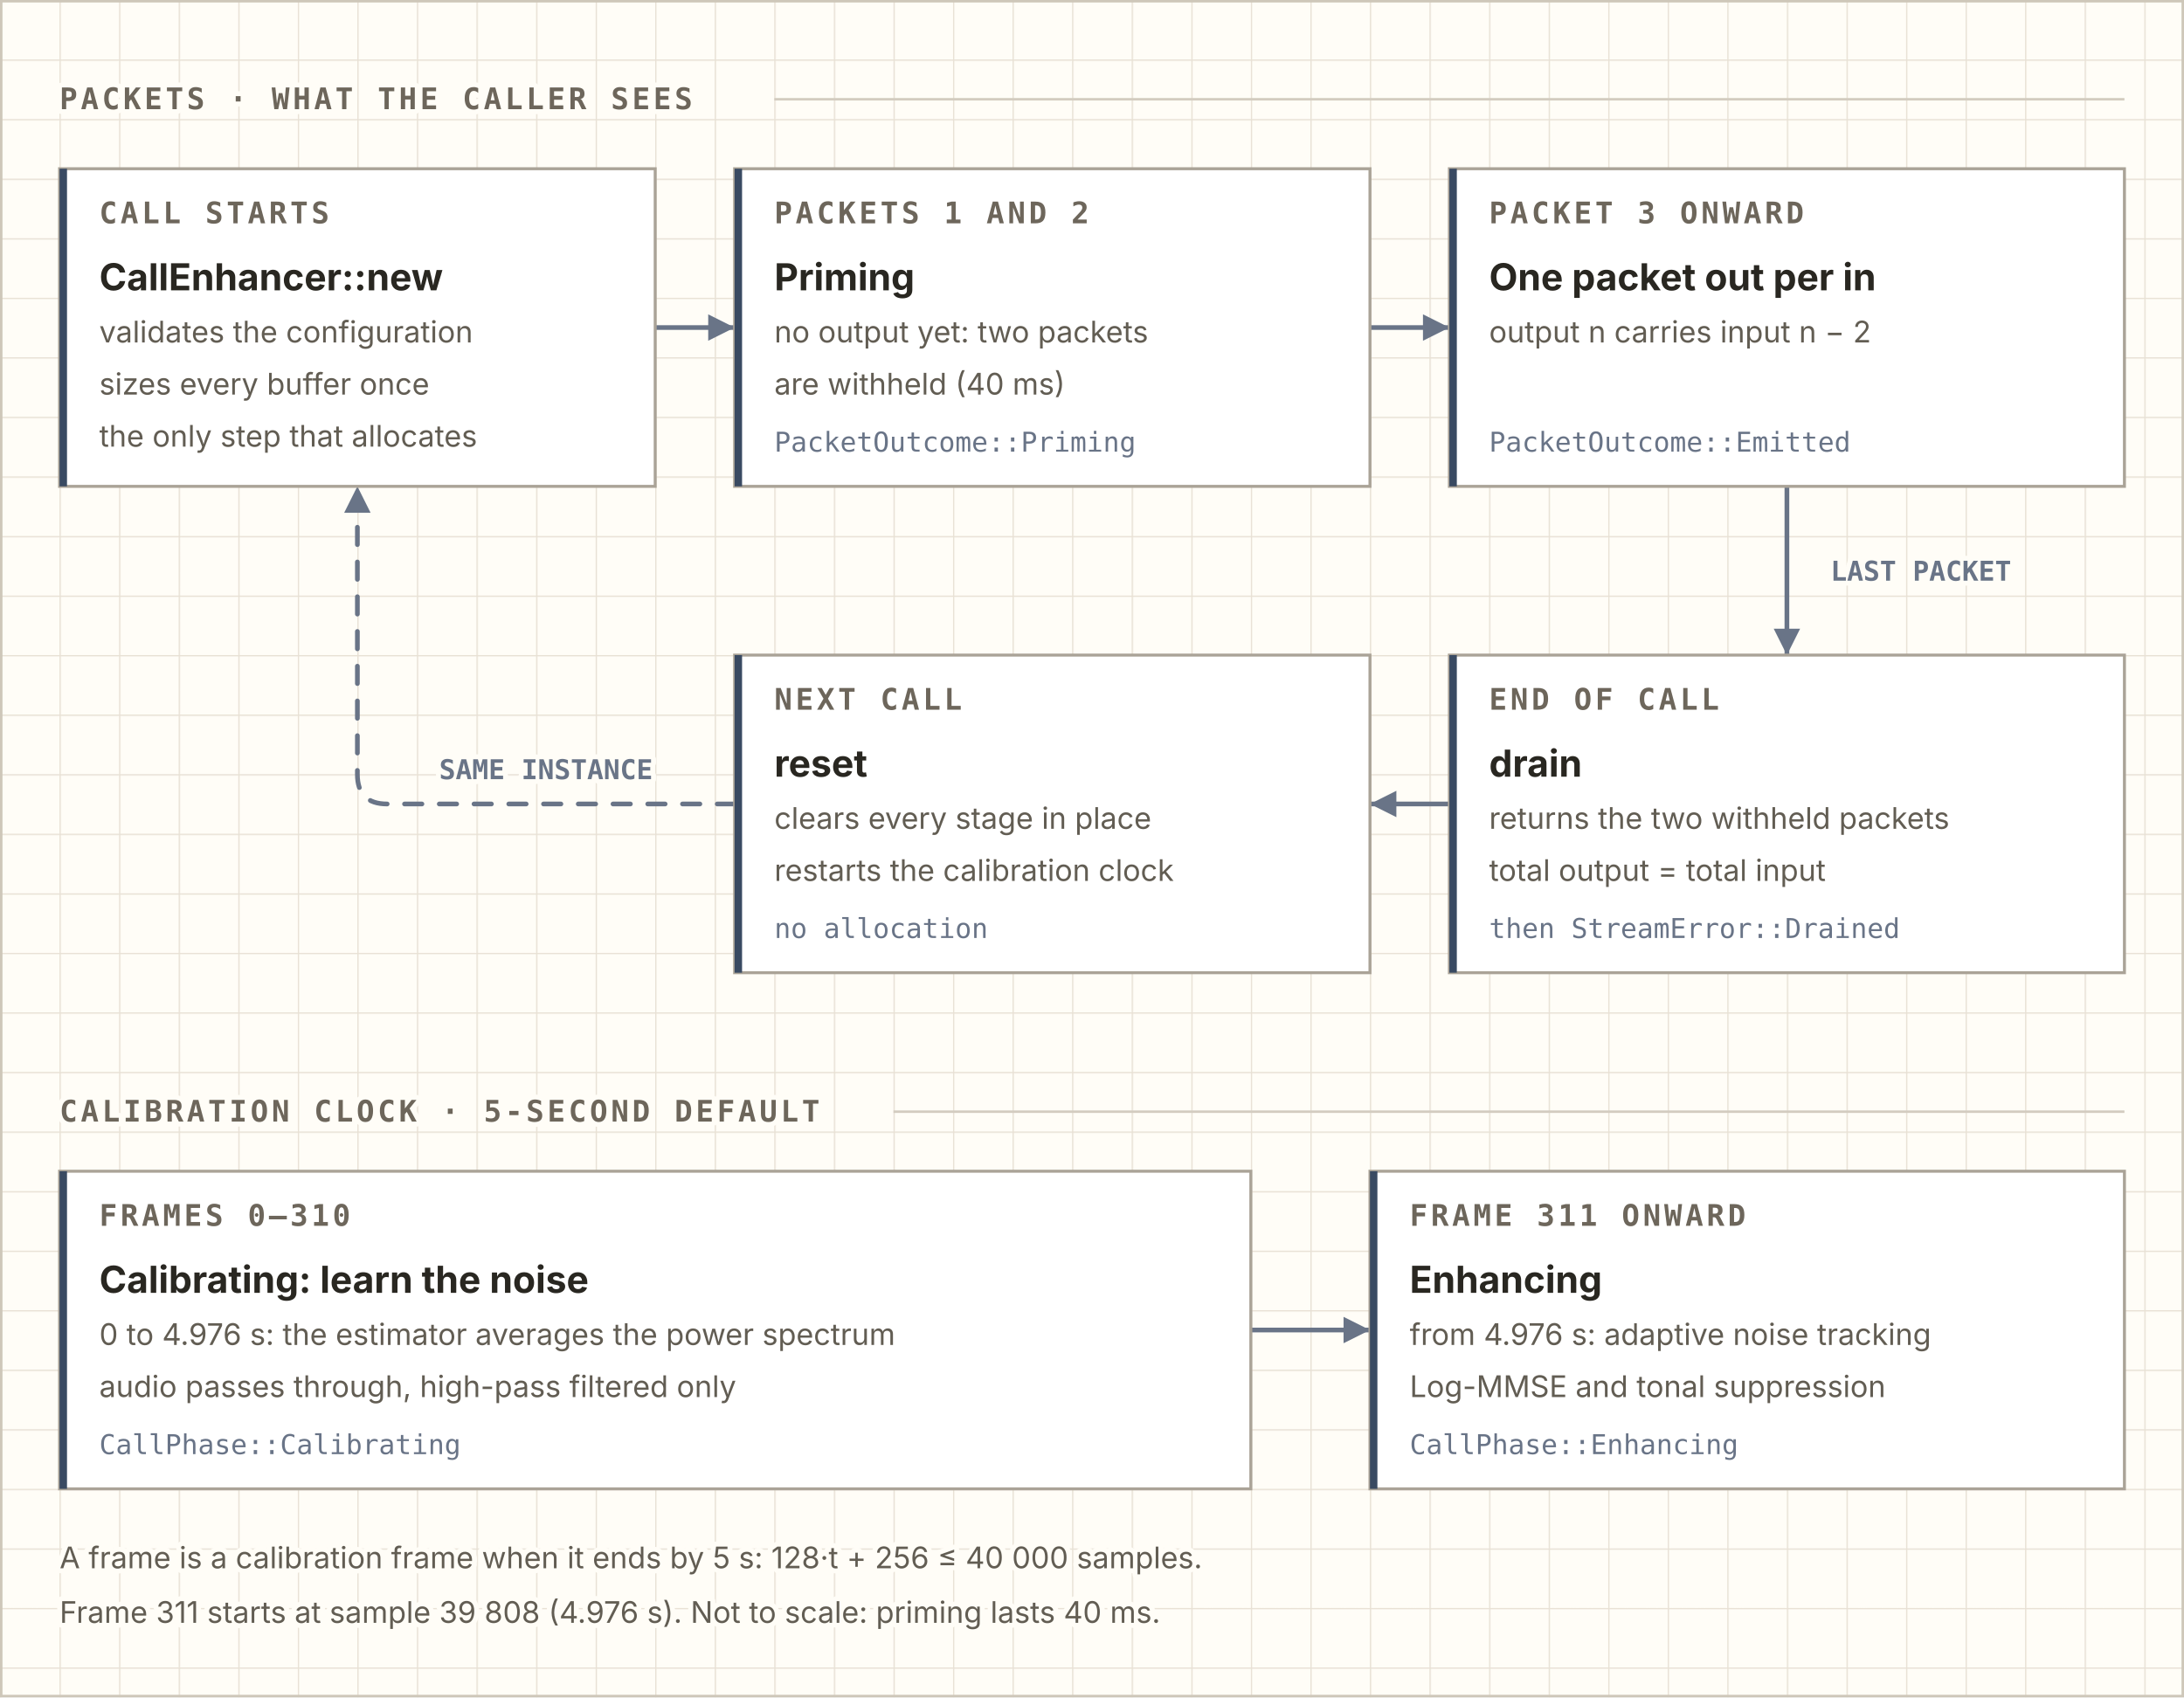
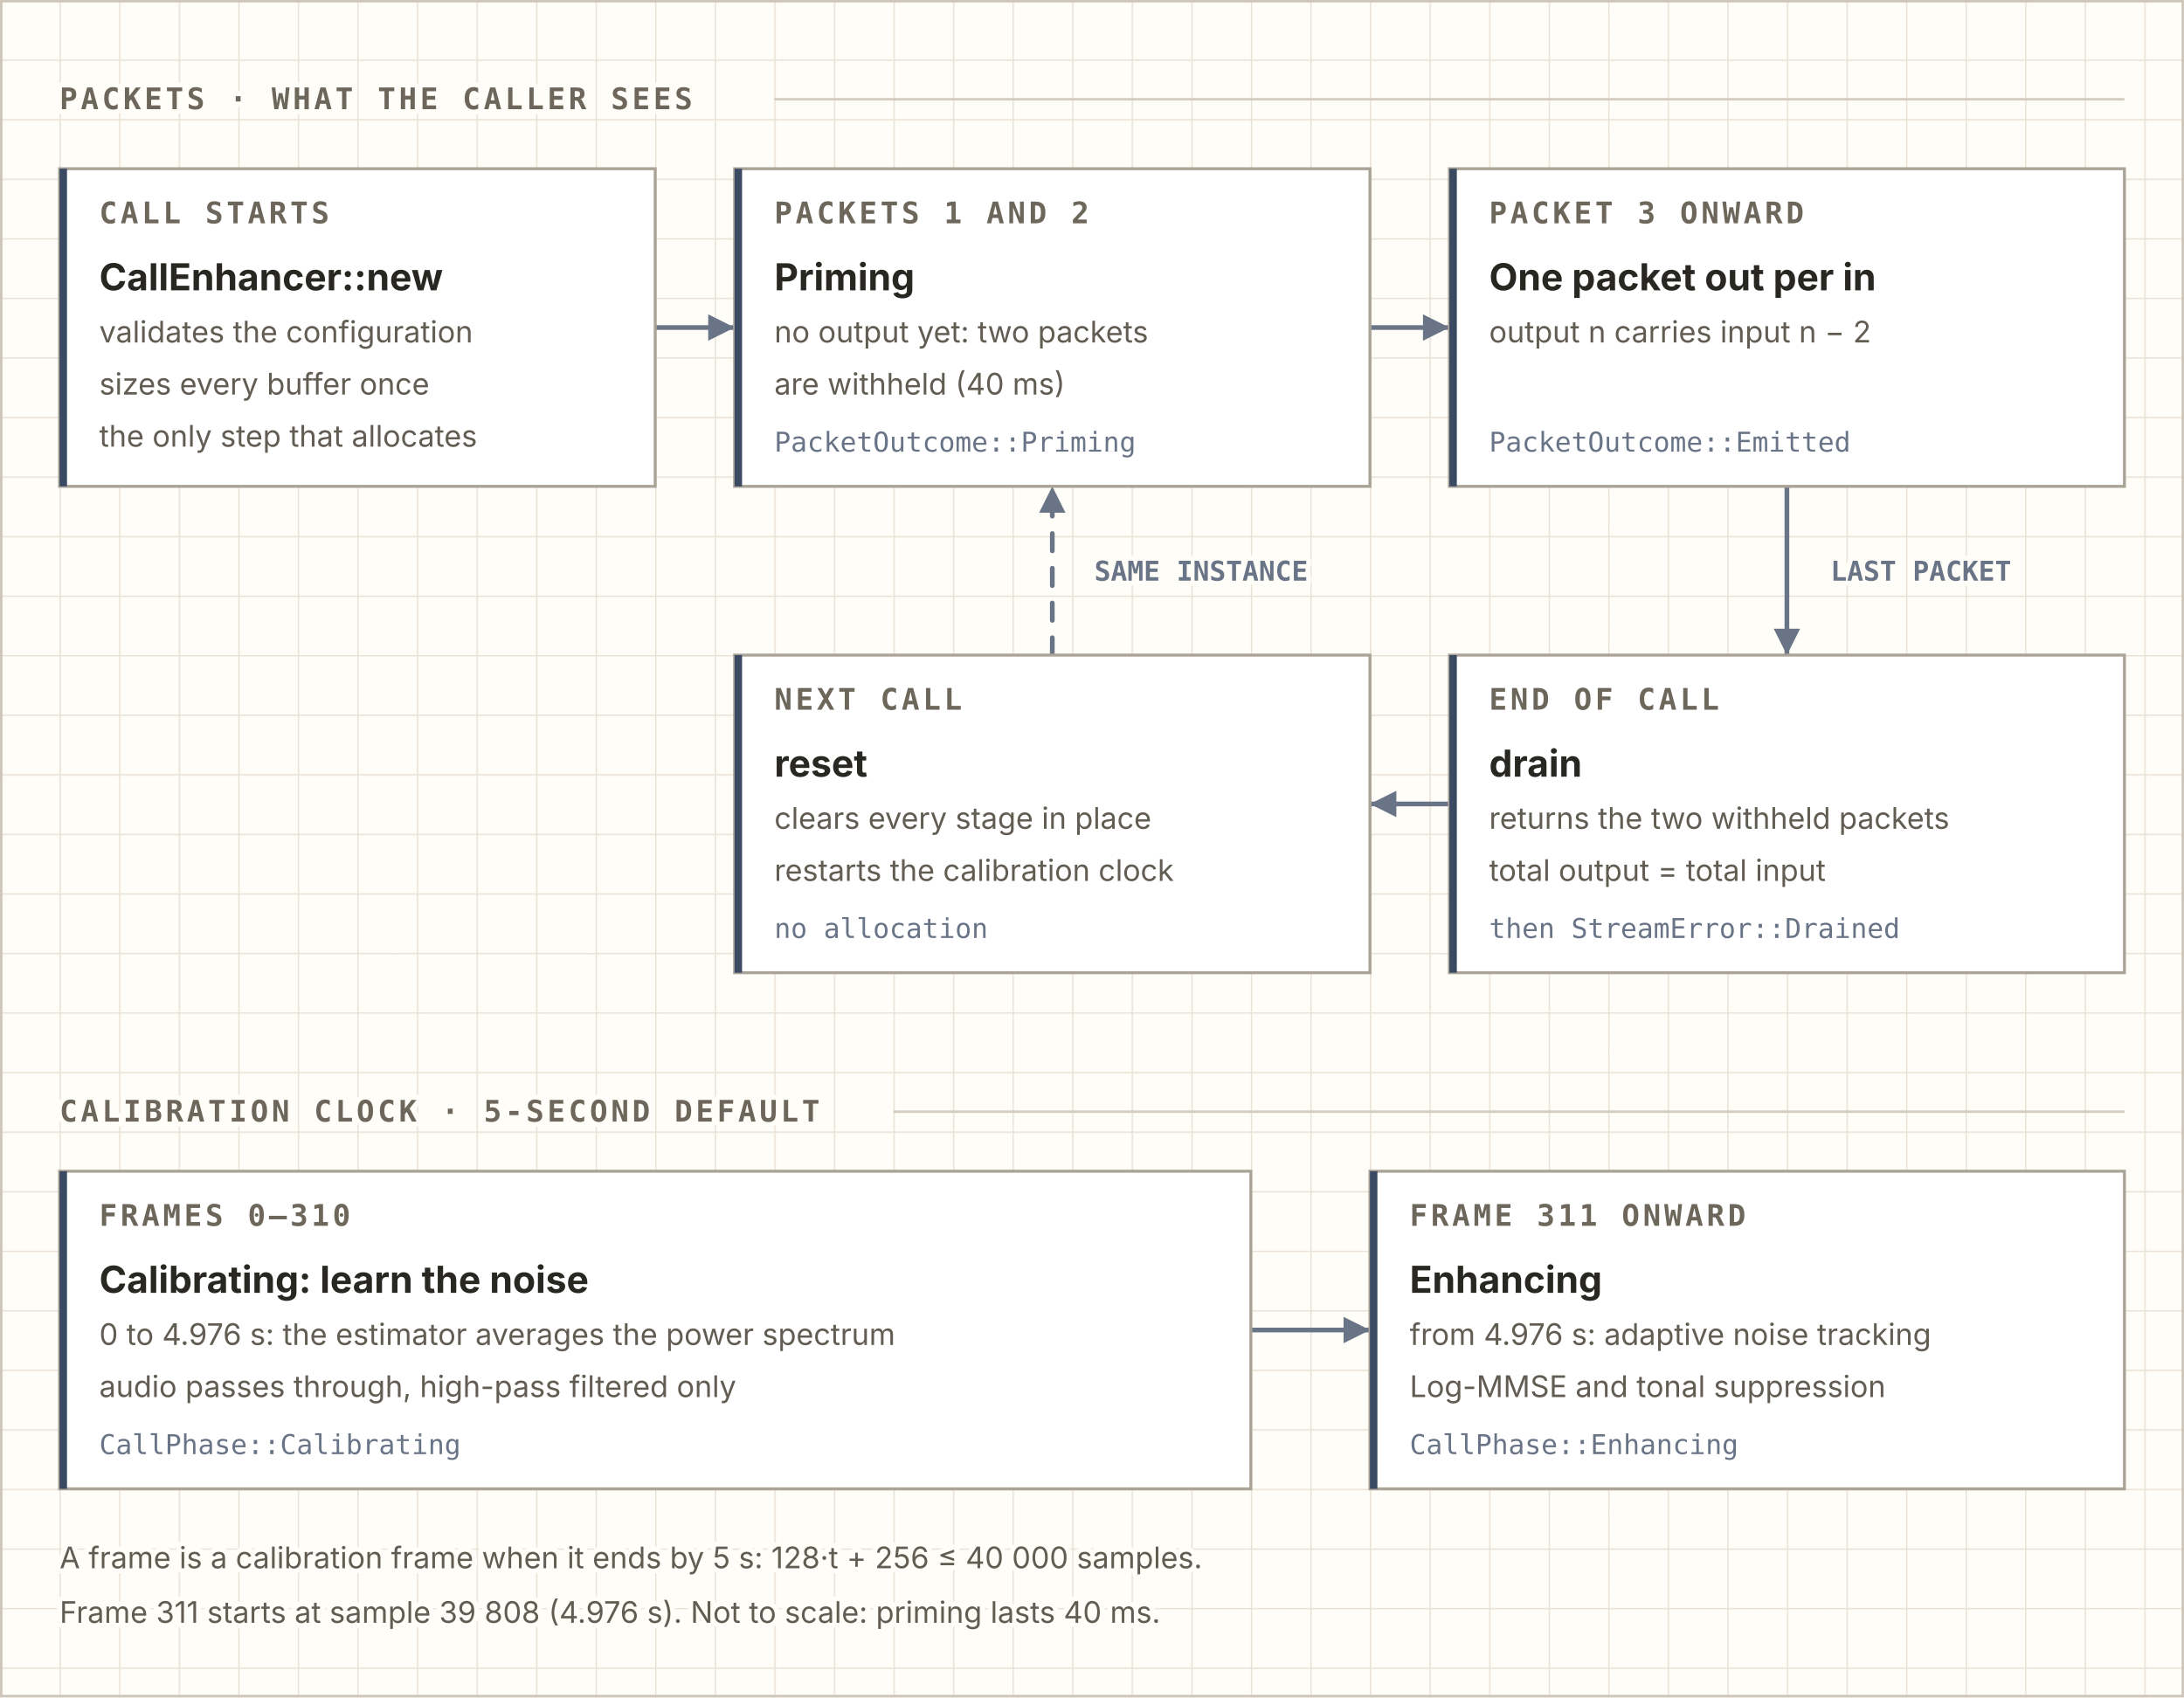
<svg xmlns="http://www.w3.org/2000/svg" role="img" aria-labelledby="title description" viewBox="0 0 880 684">
  <defs>
    <pattern id="grid" width="24" height="24" patternUnits="userSpaceOnUse">
      <path d="M24 0H0V24" fill="none" stroke="#e8e1d5" stroke-width="1" />
    </pattern>
    <marker id="arrow" viewBox="0 0 10 10" refX="9" refY="5" markerWidth="7" markerHeight="7" orient="auto">
      <path d="M1 1L9 5L1 9Z" fill="#697487" />
    </marker>
    <style>
      text { font-family: ui-sans-serif, system-ui, -apple-system, BlinkMacSystemFont, "Segoe UI", sans-serif; fill: #292721; }
      .section-label, .box-label, .box-meta, .connector-label, .note-meta { font-family: ui-monospace, SFMono-Regular, Menlo, monospace; }
      .section-label, .box-label { font-size: 12px; font-weight: 700; letter-spacing: 0.11em; fill: #6d665b; }
      .section-subtitle { font-size: 12px; fill: #625d53; }
      .guide { stroke: #d3ccc0; stroke-width: 1; }
      .connector { fill: none; stroke: #697487; stroke-width: 1.9; stroke-linecap: round; }
      .connector-label { font-size: 11px; font-weight: 700; fill: #697487; }
      .box { fill: #fff; stroke: #aaa397; stroke-width: 1.2; }
      .box-title { font-size: 15px; font-weight: 700; }
      .box-body { font-size: 12px; fill: #625d53; }
      .box-meta { font-size: 11px; fill: #697487; }
      .note { font-size: 12px; fill: #625d53; }
      .note-meta { font-size: 11px; font-weight: 700; letter-spacing: 0.08em; fill: #6d665b; }
      .canvas-text { paint-order: stroke fill; stroke: #fffdf7; stroke-width: 4px; stroke-linejoin: round; }
    </style>
  </defs>
  <rect width="880" height="684" fill="#fffdf7" />
  <rect width="880" height="684" fill="url(#grid)" />
  <rect x="0.5" y="0.5" width="879" height="683" fill="none" stroke="#cec7b9" />
  <line x1="312" y1="40" x2="856" y2="40" class="guide" />
  <line x1="360" y1="448" x2="856" y2="448" class="guide" />
  <path d="M264 132L296 132" class="connector" marker-end="url(#arrow)" />
  <path d="M552 132L584 132" class="connector" marker-end="url(#arrow)" />
  <path d="M720 196L720 264" class="connector" marker-end="url(#arrow)" />
  <path d="M584 324L552 324" class="connector" marker-end="url(#arrow)" />
-   <path d="M296 324L156 324Q144 324 144 312L144 196" class="connector" stroke-dasharray="7 7" marker-end="url(#arrow)" />
+   <path d="M424 264L424 196" class="connector" stroke-dasharray="7 7" marker-end="url(#arrow)" />
  <path d="M504 536L552 536" class="connector" marker-end="url(#arrow)" />
  <rect x="24" y="68" width="240" height="128" class="box" />
  <rect x="24" y="68" width="3" height="128" fill="#394a62" />
  <rect x="296" y="68" width="256" height="128" class="box" />
  <rect x="296" y="68" width="3" height="128" fill="#394a62" />
  <rect x="584" y="68" width="272" height="128" class="box" />
  <rect x="584" y="68" width="3" height="128" fill="#394a62" />
  <rect x="584" y="264" width="272" height="128" class="box" />
  <rect x="584" y="264" width="3" height="128" fill="#394a62" />
  <rect x="296" y="264" width="256" height="128" class="box" />
  <rect x="296" y="264" width="3" height="128" fill="#394a62" />
  <rect x="24" y="472" width="480" height="128" class="box" />
  <rect x="24" y="472" width="3" height="128" fill="#394a62" />
  <rect x="552" y="472" width="304" height="128" class="box" />
  <rect x="552" y="472" width="3" height="128" fill="#394a62" />
  <text x="24" y="44" class="section-label canvas-text">PACKETS · WHAT THE CALLER SEES</text>
  <text x="24" y="452" class="section-label canvas-text">CALIBRATION CLOCK · 5-SECOND DEFAULT</text>
  <text x="774" y="234" text-anchor="middle" class="connector-label canvas-text">LAST PACKET</text>
-   <text x="220" y="314" text-anchor="middle" class="connector-label canvas-text">SAME INSTANCE</text>
+   <text x="484" y="234" text-anchor="middle" class="connector-label canvas-text">SAME INSTANCE</text>
  <text x="40" y="90" class="box-label">CALL STARTS</text>
  <text x="40" y="117" class="box-title">CallEnhancer::new</text>
  <text x="40" y="138" class="box-body">validates the configuration</text>
  <text x="40" y="159" class="box-body">sizes every buffer once</text>
  <text x="40" y="180" class="box-body">the only step that allocates</text>
  <text x="312" y="90" class="box-label">PACKETS 1 AND 2</text>
  <text x="312" y="117" class="box-title">Priming</text>
  <text x="312" y="138" class="box-body">no output yet: two packets</text>
  <text x="312" y="159" class="box-body">are withheld (40 ms)</text>
  <text x="312" y="182" class="box-meta">PacketOutcome::Priming</text>
  <text x="600" y="90" class="box-label">PACKET 3 ONWARD</text>
  <text x="600" y="117" class="box-title">One packet out per in</text>
  <text x="600" y="138" class="box-body">output n carries input n − 2</text>
  <text x="600" y="182" class="box-meta">PacketOutcome::Emitted</text>
  <text x="600" y="286" class="box-label">END OF CALL</text>
  <text x="600" y="313" class="box-title">drain</text>
  <text x="600" y="334" class="box-body">returns the two withheld packets</text>
  <text x="600" y="355" class="box-body">total output = total input</text>
  <text x="600" y="378" class="box-meta">then StreamError::Drained</text>
  <text x="312" y="286" class="box-label">NEXT CALL</text>
  <text x="312" y="313" class="box-title">reset</text>
  <text x="312" y="334" class="box-body">clears every stage in place</text>
  <text x="312" y="355" class="box-body">restarts the calibration clock</text>
  <text x="312" y="378" class="box-meta">no allocation</text>
  <text x="40" y="494" class="box-label">FRAMES 0–310</text>
  <text x="40" y="521" class="box-title">Calibrating: learn the noise</text>
  <text x="40" y="542" class="box-body">0 to 4.976 s: the estimator averages the power spectrum</text>
  <text x="40" y="563" class="box-body">audio passes through, high-pass filtered only</text>
  <text x="40" y="586" class="box-meta">CallPhase::Calibrating</text>
  <text x="568" y="494" class="box-label">FRAME 311 ONWARD</text>
  <text x="568" y="521" class="box-title">Enhancing</text>
  <text x="568" y="542" class="box-body">from 4.976 s: adaptive noise tracking</text>
  <text x="568" y="563" class="box-body">Log-MMSE and tonal suppression</text>
  <text x="568" y="586" class="box-meta">CallPhase::Enhancing</text>
  <text x="24" y="632" text-anchor="start" class="note canvas-text">A frame is a calibration frame when it ends by 5 s: 128·t + 256 ≤ 40 000 samples.</text>
  <text x="24" y="654" text-anchor="start" class="note canvas-text">Frame 311 starts at sample 39 808 (4.976 s). Not to scale: priming lasts 40 ms.</text>
</svg>
